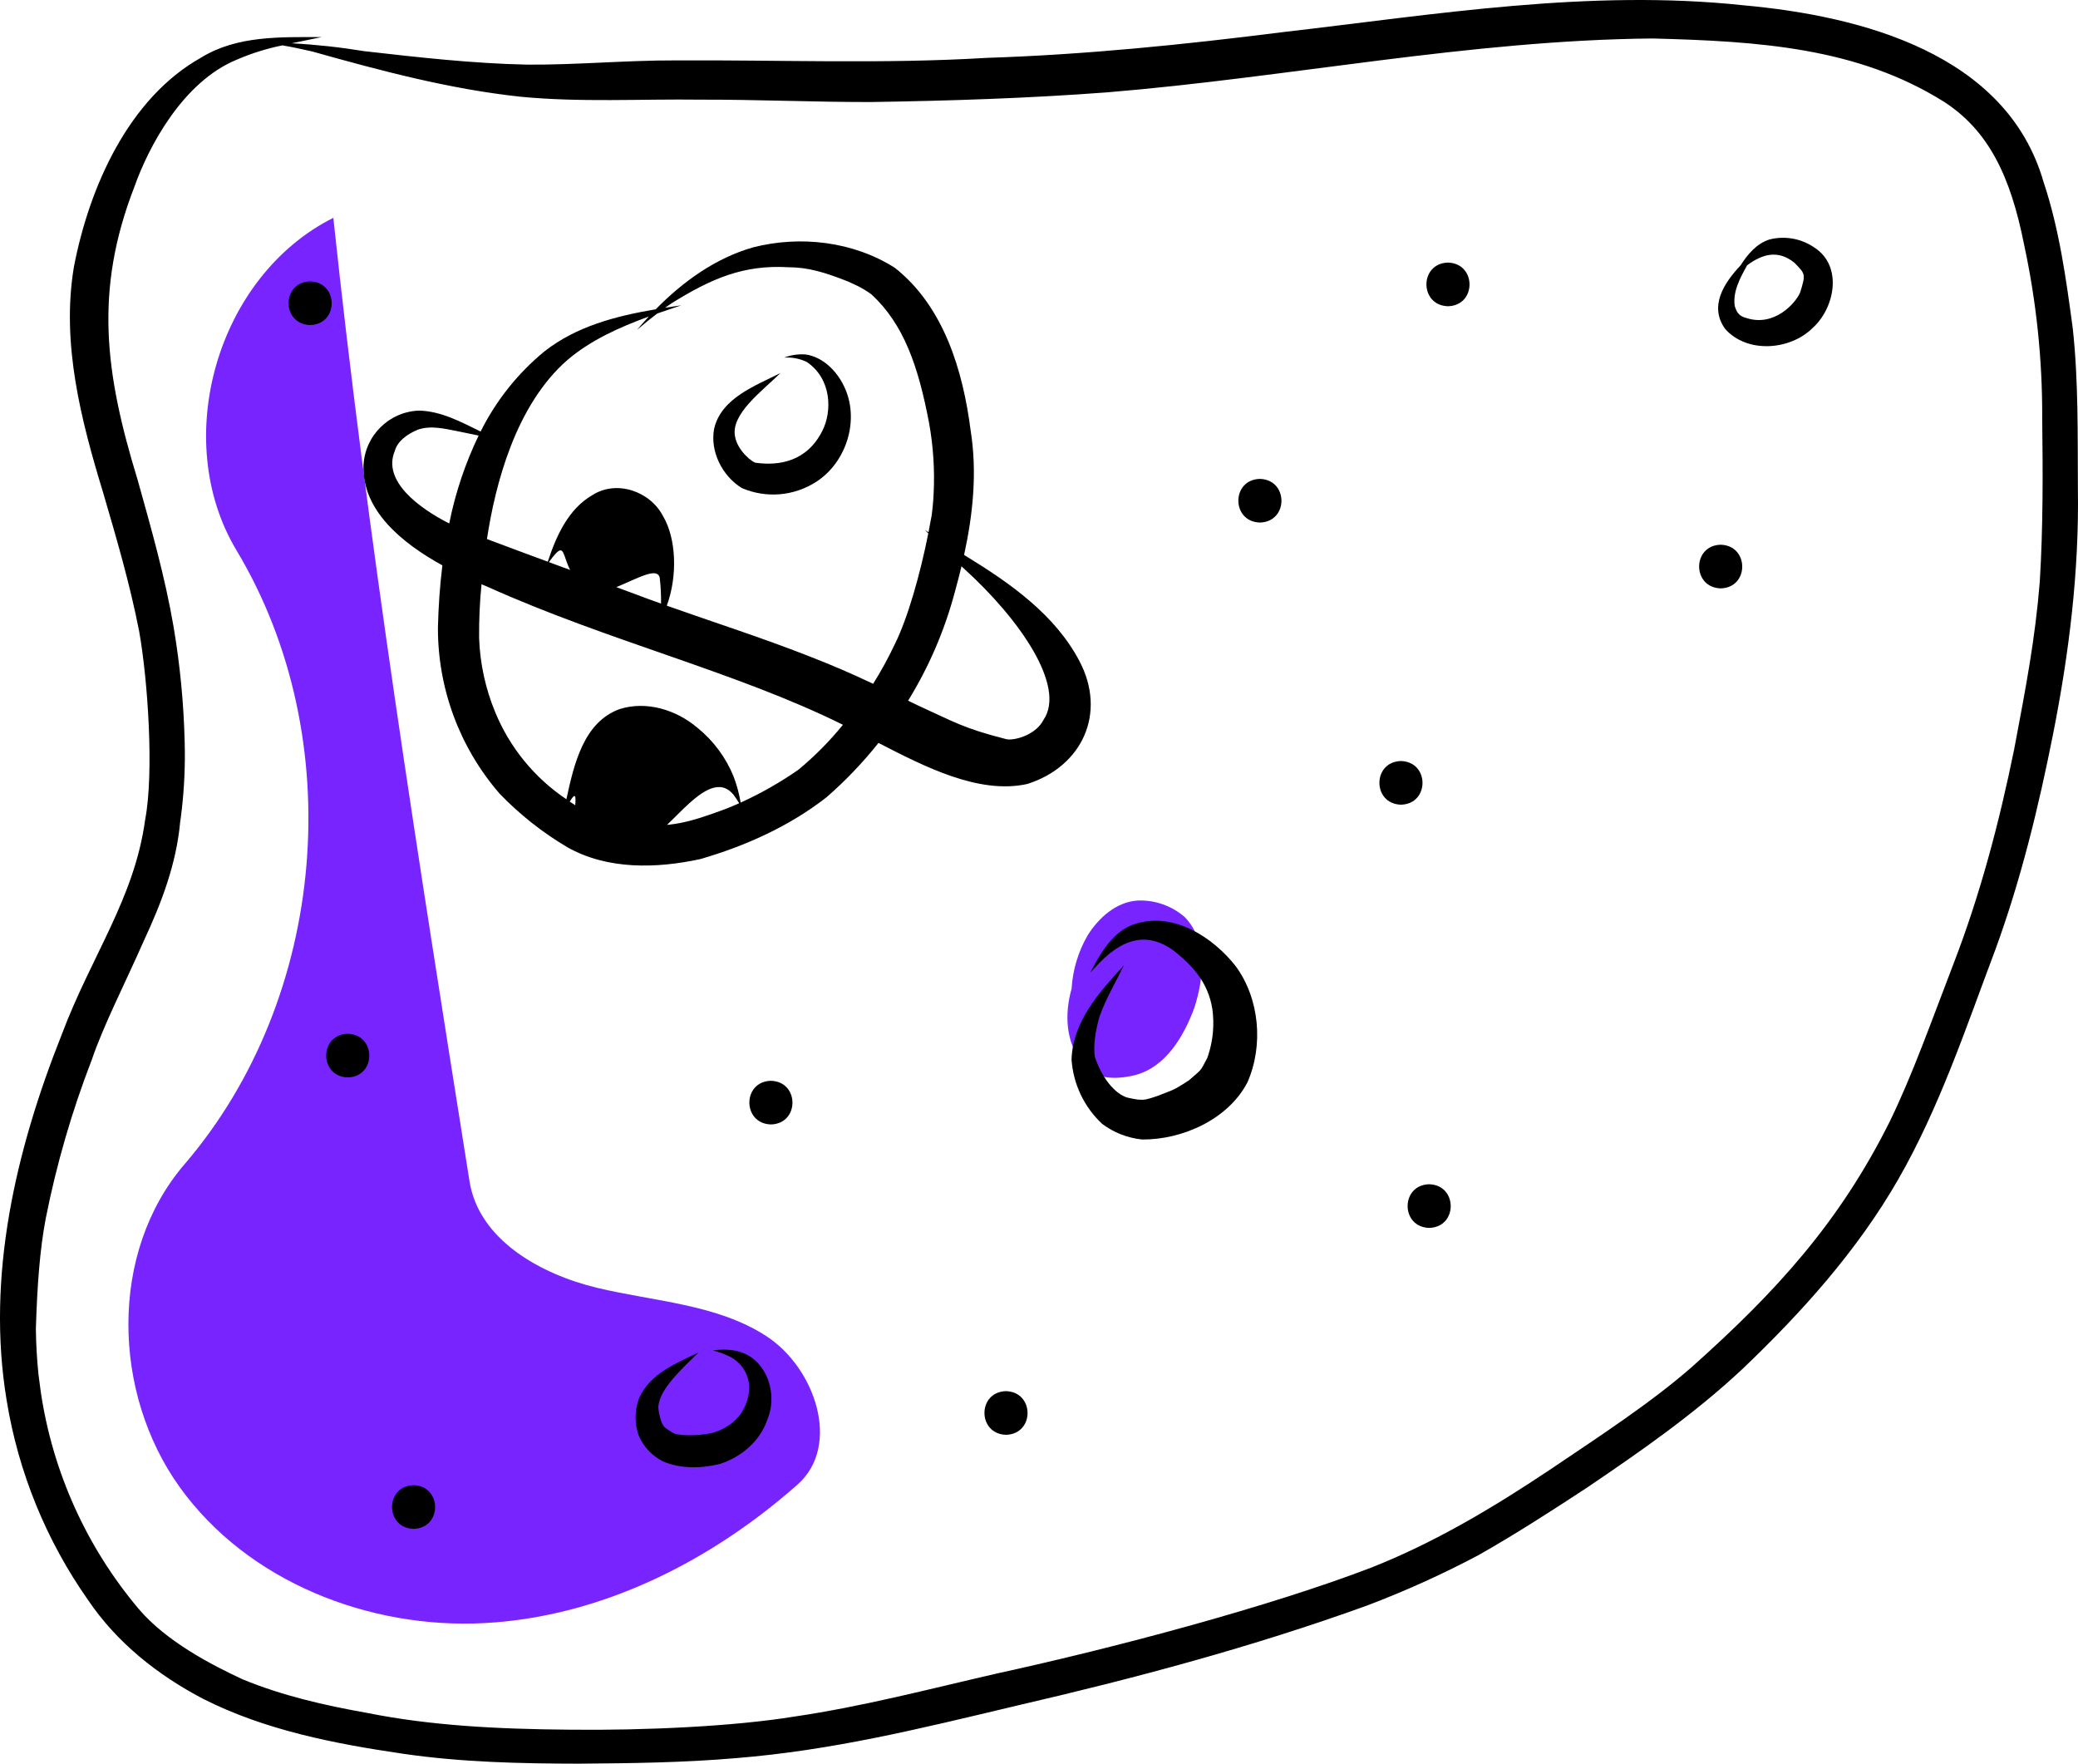
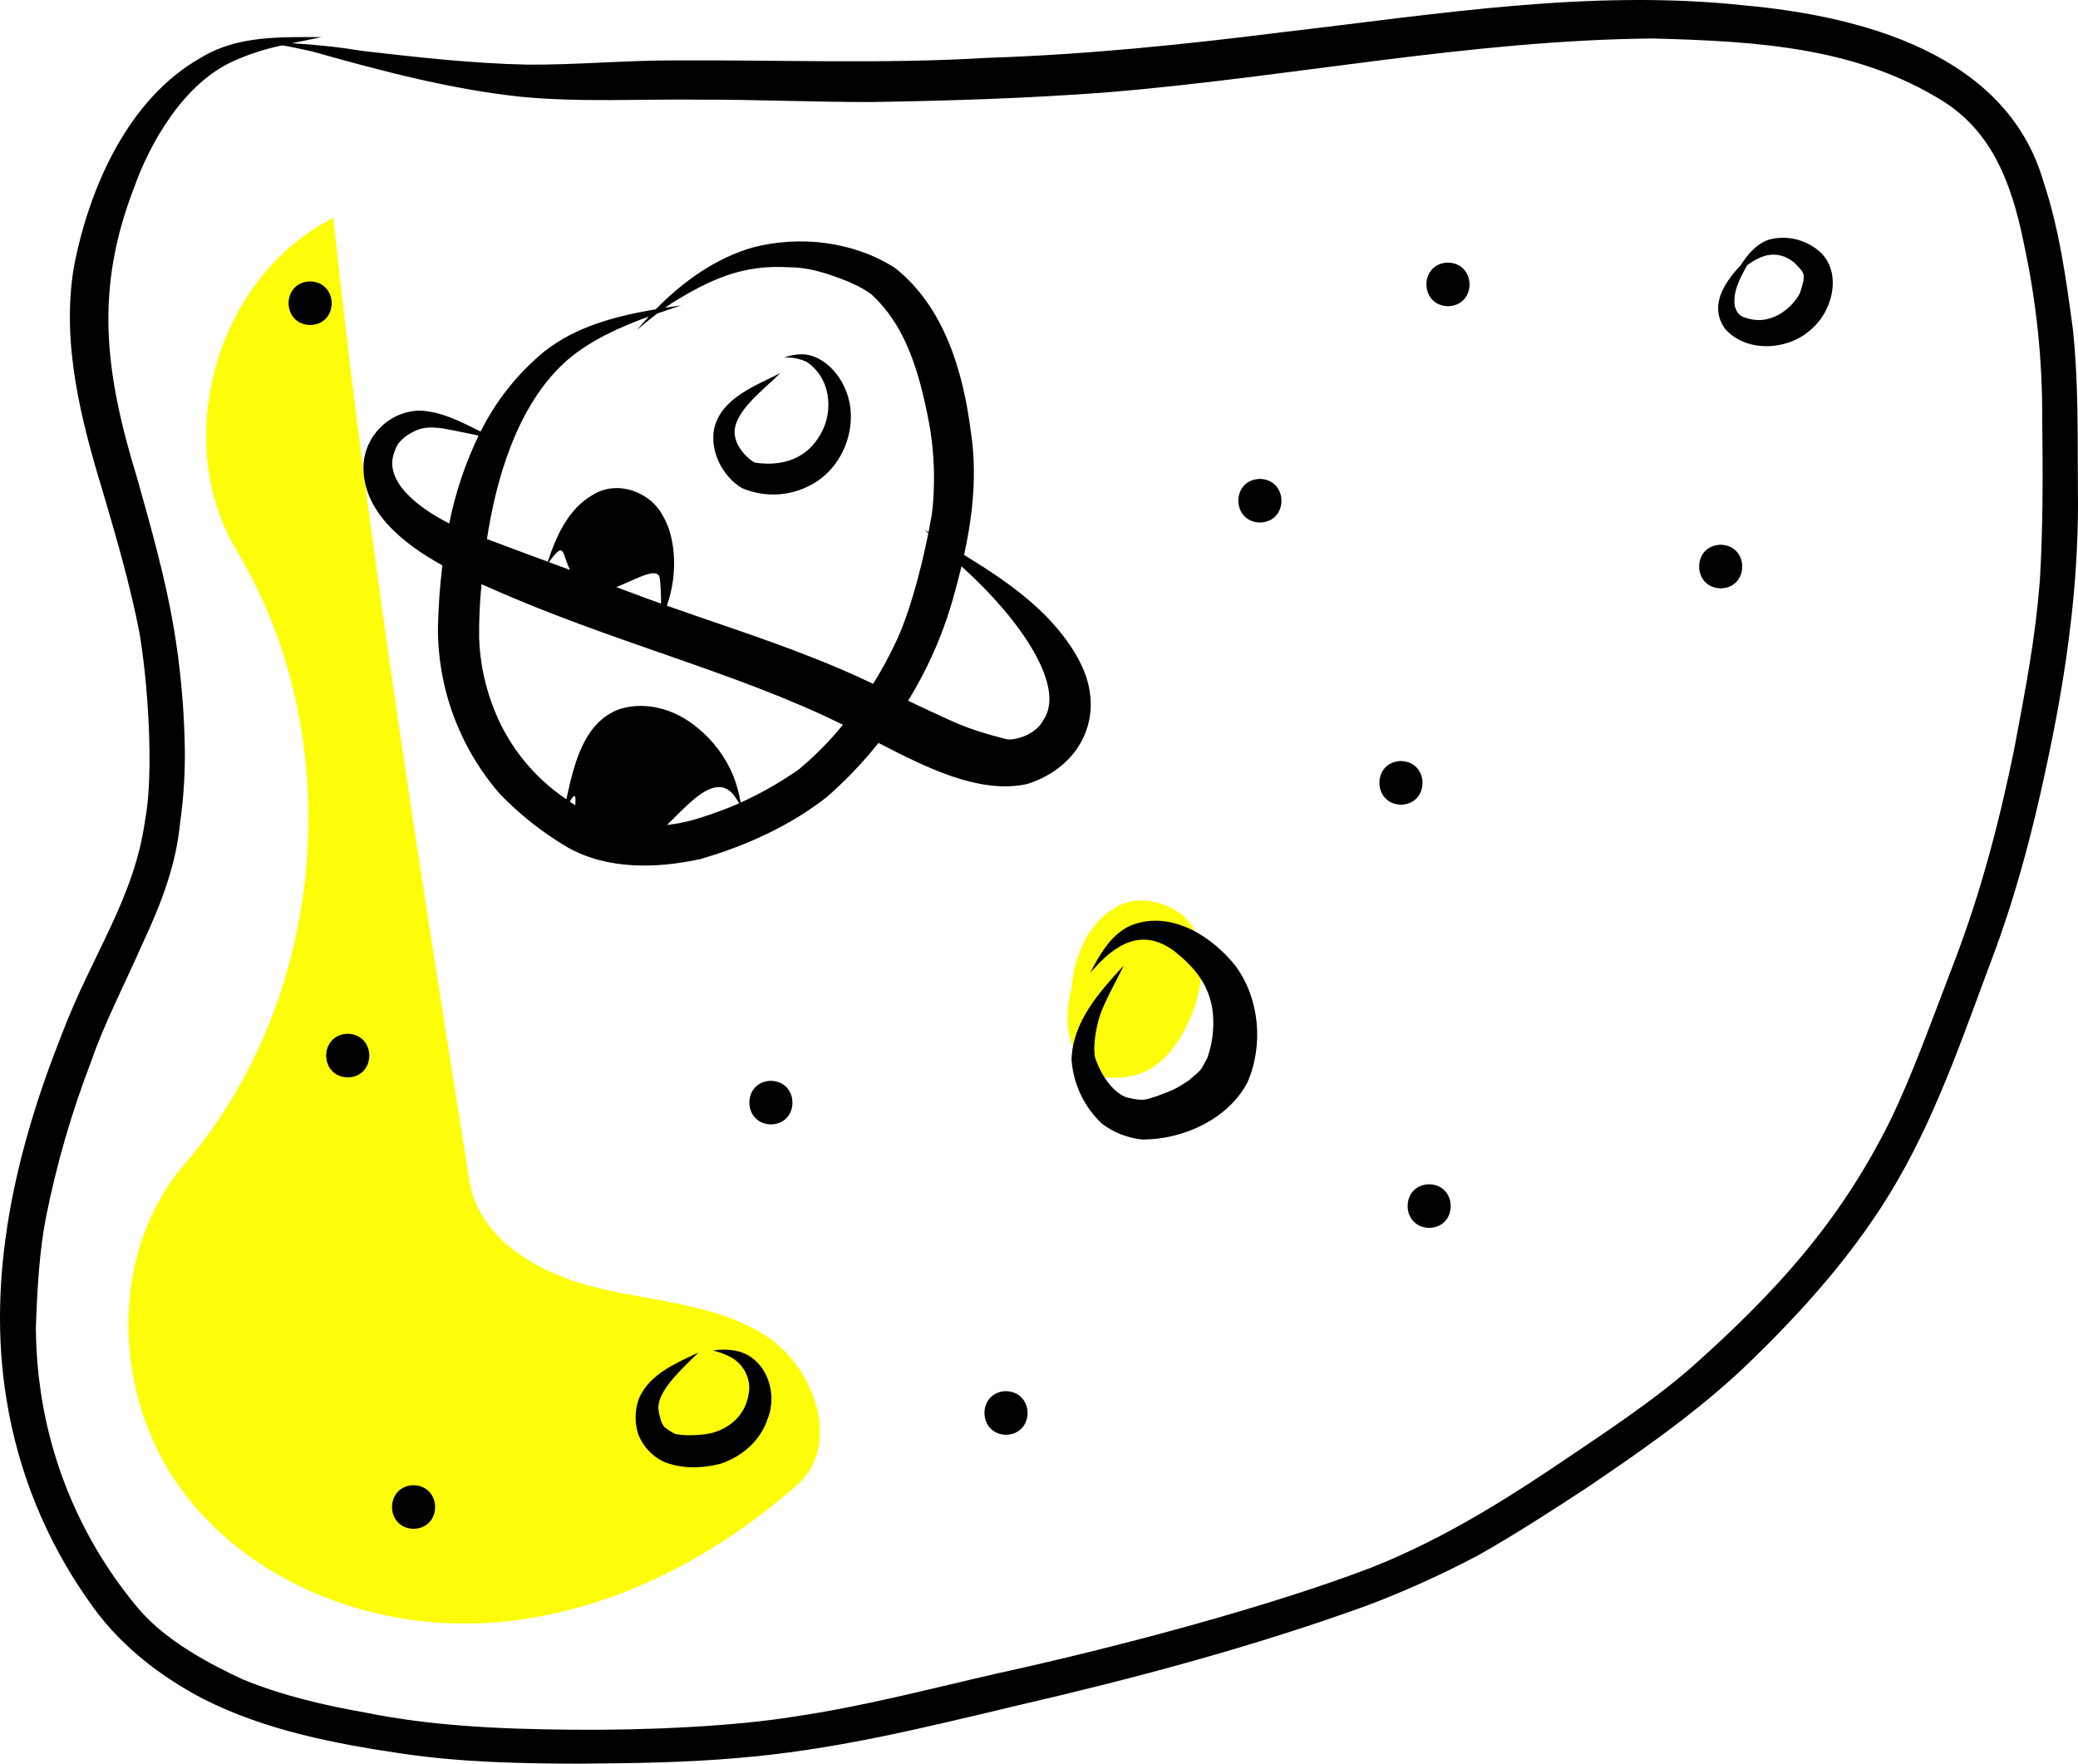
<svg xmlns="http://www.w3.org/2000/svg" data-name="Layer 1" width="570.59" height="484.225" viewBox="0 0 570.59 484.225">
-   <path d="M406.233,267.699c-31.828,15.917-44.891,60.782-26.582,91.297,30.986,51.642,24.955,122.843-14.275,168.537-20.77,24.193-19.902,62.831-1.283,88.716s51.954,38.988,83.793,37.258,61.941-16.904,85.821-38.034c12.092-10.699,4.846-32.139-8.745-40.856s-30.604-9.382-46.304-13.151-32.491-13.279-35.026-29.225C429.588,443.898,415.542,355.555,406.233,267.699Z" transform="translate(-314.705 -207.8875)" fill="#7824ff" />
-   <path d="M640.014,459.666a18.682,18.682,0,0,0-12.666-4.544c-6.025.279-10.899,4.656-13.98,9.553a33.146,33.146,0,0,0-4.416,14.664c-1.969,6.928-1.649,14.622,2.912,20.431,3.224,4.739,9.57,4.521,14.556,3.288,8.473-2.249,13.403-10.762,16.237-18.488C645.259,476.574,646.345,466.204,640.014,459.666Z" transform="translate(-314.705 -207.8875)" fill="#7824ff" />
+   <path d="M406.233,267.699c-31.828,15.917-44.891,60.782-26.582,91.297,30.986,51.642,24.955,122.843-14.275,168.537-20.77,24.193-19.902,62.831-1.283,88.716s51.954,38.988,83.793,37.258,61.941-16.904,85.821-38.034c12.092-10.699,4.846-32.139-8.745-40.856s-30.604-9.382-46.304-13.151-32.491-13.279-35.026-29.225C429.588,443.898,415.542,355.555,406.233,267.699Z" transform="translate(-314.705 -207.8875)" fill="#fdfd09" />
+   <path d="M640.014,459.666a18.682,18.682,0,0,0-12.666-4.544c-6.025.279-10.899,4.656-13.98,9.553a33.146,33.146,0,0,0-4.416,14.664c-1.969,6.928-1.649,14.622,2.912,20.431,3.224,4.739,9.57,4.521,14.556,3.288,8.473-2.249,13.403-10.762,16.237-18.488C645.259,476.574,646.345,466.204,640.014,459.666Z" transform="translate(-314.705 -207.8875)" fill="#fdfd09" />
  <path d="M329.444,278.272Z" transform="translate(-314.705 -207.8875)" />
  <path d="M610.764,227.559Z" transform="translate(-314.705 -207.8875)" />
  <path d="M883.845,297.943c-1.824-13.516-3.687-27.163-8.024-40.141-10.139-35.168-49.979-45.528-82.353-48.458-42.353-4.536-84.695,2.537-126.702,7.388-26.953,3.404-53.987,6.165-81.154,7.045-28.465,1.719-56.948.534-85.435.695-13.542-.042-27.055,1.252-40.592,1.16-14.935-.291-30.482-2.051-44.962-3.709a182.787,182.787,0,0,0-19.822-2.15c2.808-.603,5.612-1.158,8.21-1.703-11.201.012-23.106-.476-33.02,5.596-20.073,11.215-30.814,35.766-34.99,57.484-3.515,20.996,1.943,42.058,8.041,62.056,3.679,12.555,7.364,25.139,9.87,37.99,2.397,13.414,4.117,38.928,1.644,51.777-2.948,21.633-14.716,37.175-22.954,59.095-12.557,31.602-20.711,66.184-15.085,100.207a132.119,132.119,0,0,0,22.369,54.91c7.908,11.718,19.091,20.568,31.53,27.1,17.136,8.68,36.196,12.356,55.057,15.12,15.952,2.322,32.1,2.685,48.197,2.708,14.414-.107,28.854-.285,43.222-1.525,26.175-2.135,49.486-7.842,77.018-14.411,32.464-7.512,64.701-16.107,96.06-27.44a267.078,267.078,0,0,0,30.706-13.874c10.193-5.778,20.053-12.138,29.844-18.569,14.761-9.985,29.451-20.22,42.5-32.41,16.347-15.585,31.63-32.543,42.924-52.208,11.392-19.853,18.625-41.745,26.672-63.088,7.032-19.234,11.871-39.177,15.852-59.242,4.393-22.194,7.164-44.691,6.796-67.346C885.171,327.316,885.449,312.558,883.845,297.943Zm-9.04,69.618c-1.298,15.914-3.728,28.502-7.032,46.022-4.075,19.99-9.275,39.763-16.622,58.815-6.149,15.982-11.312,30.628-17.561,43.44-13.785,27.613-31.053,46.602-54.329,67.365-11.01,9.633-24.568,18.504-39.09,28.283-15.526,10.364-31.586,19.951-48.997,26.822-27.601,10.57-69.513,21.805-102.886,29.083-18.416,4.228-36.726,9.046-55.444,11.79-16.505,2.689-40.992,3.846-61.736,3.603-20.255-.165-38.454-1.163-55.6-4.606-11.639-2.06-23.243-4.711-34.198-9.226-8.429-3.91-20.967-10.403-28.515-19.32a119.582,119.582,0,0,1-26.878-59.485q-.318-2.4-.635-4.799c-.43-4.207-.683-8.427-.727-12.656.372-11.857,1.075-21.649,2.696-30.196a261.482,261.482,0,0,1,12.63-43.562c3.247-9.564,9.03-20.757,14.415-32.958,4.775-10.244,8.814-20.912,9.867-32.247q-.086.645-.173,1.29c.498-3.968.232-1.255.641-4.972a130.862,130.862,0,0,0,.784-18.369,221.163,221.163,0,0,0-3.044-31.682c-2.343-13.703-6.166-27.102-9.908-40.476-8.93-29.153-11.93-51.835-.856-80.342,3.85-10.874,13.222-28.807,28.141-34.918a63.128,63.128,0,0,1,12.49-3.914c2.758.452,5.492,1.064,8.215,1.68,18.757,5.271,37.705,10.326,57.126,12.412,16.467,1.605,33.059.592,49.578.811,15.508-.042,31.007.67,46.514.654,21.693-.332,43.399-1.025,65.037-2.66,49.991-4.113,99.491-14.33,149.757-14.789,29.315.755,56.24,2.5,79.96,17.329,12.256,7.9,18.323,20.36,22.055,39.208A221.265,221.265,0,0,1,875.465,322.693C875.659,337.648,875.713,352.628,874.804,367.561Z" transform="translate(-314.705 -207.8875)" />
  <path d="M611.103,389.387c-6.714-12.761-19.015-21.381-31.037-28.744-.214-.128-.422-.266-.635-.395,2.454-11.241,3.625-22.751,1.792-34.203-2.091-16.366-7.352-34-20.779-44.608-11.402-7.257-25.97-8.973-38.973-5.628-10.288,2.934-19.237,9.391-26.714,16.996-10.88,1.84-21.788,4.656-30.564,11.564a67.325,67.325,0,0,0-17.515,22.001c-5.406-2.655-10.811-5.584-16.862-5.752a15.842,15.842,0,0,0-15.305,15.153c-.321,12.264,10.508,21.197,21.663,27.342-.705,5.746-1.086,11.489-1.219,17.091a69.234,69.234,0,0,0,16.989,45.645,88.131,88.131,0,0,0,18.563,14.661c11.017,6.214,24.486,5.853,36.522,3.238,12.379-3.596,24.453-9.009,34.648-16.981a114.116,114.116,0,0,0,14.252-14.906c12.433,6.394,27.524,14.236,40.864,11.272C611.915,418.323,618.637,403.683,611.103,389.387ZM438.055,351.614c-8.418-4.284-18.396-11.721-14.941-19.909.697-2.564,3.169-4.556,6.366-5.861,3.553-1.22,7.341-.242,10.903.443q2.873.593,5.746,1.186A101.43,101.43,0,0,0,438.055,351.614Zm50.457,82.898c-6.626-.414-9.758-1.261-17.364-6.544,4.054-6.717-1.537,11.197,3.388,7.744-.232.607,8.737,3.125,9,3,3.443-1.062,4.442-1.299,9-1,5.209.39,17.324-21.712,24.295-10.617.292.436.567.884.847,1.328-1.287.573-2.535,1.099-3.717,1.56C503.269,433.962,499.089,434.934,488.512,434.512Zm45.479-15.332-.019.015a101.205,101.205,0,0,1-15.893,9.052,38.327,38.327,0,0,0-1.931-7.144,33.322,33.322,0,0,0-9.947-13.41c-5.802-4.911-13.933-7.456-21.353-5.122-9.895,3.574-12.537,15.134-14.622,24.755a53.102,53.102,0,0,1-19.579-23.994,58.501,58.501,0,0,1-4.385-20.267,137.661,137.661,0,0,1,.66-14.768c.631.27,1.253.534,1.857.784,33.17,14.914,68.189,23.322,97.383,37.799A88.516,88.516,0,0,1,533.992,419.18Zm-68.566-56.96c6.021-8.245,2.092,1.208,10.11,7.492,4.754,4.087,19.488-8.427,20.339-3.088a56.31,56.31,0,0,1,.346,6.985c-1.216-.436-2.432-.868-3.644-1.313C483.539,368.906,474.48,365.568,465.426,362.22Zm89.028,33.413c-5.816-2.752-10.736-4.917-17.886-7.691-12.771-5.006-25.845-9.176-38.769-13.765,3.055-8.3,2.544-18.577-1.021-24.564-3.517-6.822-12.719-10.055-19.382-5.811-6.66,3.838-9.958,11.256-12.275,18.303-5.573-2.061-11.148-4.117-16.706-6.216,2.296-15.082,7.885-36.803,22.136-49.198,6.35-5.409,14.247-8.955,22.305-11.898-.61.658-1.213,1.321-1.802,1.991-.478.549-.941,1.111-1.416,1.662,1.887-1.626,3.675-3.079,5.531-4.48,2.202-.774,4.406-1.521,6.585-2.247q-2.197.319-4.417.665c.585-.412,1.165-.824,1.782-1.235,10.896-6.782,19.765-10.618,32.097-9.89,5.247.019,9.75,1.301,16.353,3.92.794.358,2.162.977,2.649,1.228a26.6,26.6,0,0,1,3.843,2.359c8.826,8.222,12.786,19.598,15.767,35.309a85.363,85.363,0,0,1,1.238,19.403,68.796,68.796,0,0,1-.774,7.538q.097-.721.194-1.443c-.252,1.466-.53,2.956-.825,4.456-.336-.221-.676-.438-1.012-.659.313.328.637.645.952.971-2.279,11.475-5.728,23.52-9.263,30.556A102.913,102.913,0,0,1,554.453,395.634Zm46.776,9.904c-2.212,4.374-8.547,5.873-10.415,5.238-11.78-3.008-14.146-4.715-24.075-9.212-.932-.452-1.817-.881-2.68-1.3A111.463,111.463,0,0,0,576.947,370.212q.945-3.404,1.772-6.853c.13.121.254.249.384.37C595.044,378.115,607.44,396.485,601.229,405.538Z" transform="translate(-314.705 -207.8875)" />
  <path d="M546.451,313.908c-1.984-4.163-5.818-8.035-10.536-8.7a13.58,13.58,0,0,0-5.895.859,12.62,12.62,0,0,1,6.206,1.187c6.974,4.743,6.927,13.7,4.322,18.84-4.245,8.565-11.954,9.678-18.075,8.879-1.012.137-5.208-3.323-5.91-7.114-1.377-6.245,7.47-12.626,12.456-17.558-6.92,3.512-16.225,6.859-18.211,15.239-1.215,6.272,2.229,13.068,7.603,16.351a21.748,21.748,0,0,0,20.384-1.699C547.216,334.803,550.871,322.971,546.451,313.908Z" transform="translate(-314.705 -207.8875)" />
  <path d="M712.3,279.982c-7.899.196-7.878,11.768 0,11.985C720.199,291.771,720.178,280.199,712.3,279.982Z" transform="translate(-314.705 -207.8875)" />
  <path d="M660.657,339.371c-7.899.196-7.878,11.768 0,11.985C668.556,351.16,668.536,339.588,660.657,339.371Z" transform="translate(-314.705 -207.8875)" />
  <path d="M787.181,357.446c-7.899.196-7.878,11.768 0,11.985C795.08,369.235,795.06,357.663,787.181,357.446Z" transform="translate(-314.705 -207.8875)" />
  <path d="M428.266,615.658c-7.899.196-7.878,11.768 0,11.985C436.166,627.447,436.145,615.875,428.266,615.658Z" transform="translate(-314.705 -207.8875)" />
  <path d="M526.387,504.626c-7.899.196-7.878,11.768 0,11.985C534.286,516.416,534.266,504.844,526.387,504.626Z" transform="translate(-314.705 -207.8875)" />
  <path d="M707.135,533.03c-7.899.196-7.878,11.768 0,11.985C715.035,544.819,715.014,533.247,707.135,533.03Z" transform="translate(-314.705 -207.8875)" />
  <path d="M410.192,491.716c-7.899.196-7.878,11.768 0,11.985C418.091,503.505,418.07,491.933,410.192,491.716Z" transform="translate(-314.705 -207.8875)" />
  <path d="M699.389,416.834c-7.899.196-7.878,11.768 0,11.985C707.288,428.624,707.268,417.051,699.389,416.834Z" transform="translate(-314.705 -207.8875)" />
  <path d="M590.94,589.836c-7.899.196-7.878,11.768 0,11.985C598.839,601.626,598.819,590.054,590.94,589.836Z" transform="translate(-314.705 -207.8875)" />
  <path d="M653.999,473.139c-6.229-7.92-16.879-14.805-27.249-11.697-4.952,1.423-8.248,5.636-10.723,9.921-.688,1.171-1.332,2.368-1.946,3.578.446-.484.896-.964,1.343-1.447,7.29-8.101,14.263-9.972,21.692-4.5,5.013,4.011,9.31,8.569,10.479,15.91a28.211,28.211,0,0,1-1.109,12.631c-.102.315-.203.606-.297.864-2.09,3.92-1.323,2.821-4.973,6.066-4.748,3.111-4.43,2.602-8.827,4.376-3.346,1.144-3.553.963-4.362.988-.316-.003-.631-.024-.945-.054-.429-.067-1.709-.263-2.372-.435-2.958-.539-7.009-4.375-9.32-11.105-.588-2.949.132-7.587,1.292-11.433,1.745-4.825,4.39-9.266,6.628-13.87-6.716,7.31-14.077,15.409-14.371,25.894a26.623,26.623,0,0,0,8.402,17.628,22.038,22.038,0,0,0,10.942,4.289c11.092.11,23.741-5.565,28.974-15.739C661.676,494.885,660.579,482.094,653.999,473.139Z" transform="translate(-314.705 -207.8875)" />
  <path d="M812.953,275.882a15.141,15.141,0,0,0-12.39-2.24c-3.551,1.145-5.963,4.047-7.94,7.127-4.65,4.927-8.664,11.275-4.206,17.437,6.027,6.774,17.767,5.879,23.973-.228C818.547,292.45,820.76,280.962,812.953,275.882Zm-3.948,12.294c-1.313,3.088-7.198,9.493-14.736,7.033-1.828-.495-2.564-1.179-3.228-3.297-.578-3.905,1.425-7.636,3.411-11.202,4.187-3.082,8.442-4.313,12.963-.698C810.399,283.11,810.608,283.015,809.005,288.176Z" transform="translate(-314.705 -207.8875)" />
  <path d="M516.417,578.691a17.74,17.74,0,0,0-5.987-.014,18.901,18.901,0,0,1,3.866,1.317,9.745,9.745,0,0,1,6.154,9.147c-.513,7.334-5.563,10.888-10.214,12.169-2.477.638-7.899.956-10.37.178-.678-.398-2.806-1.603-3.033-2.211.62.871-.34-.5-.482-.881-.202-.612-1.079-3.445-.827-4.718.604-4.79,6.789-10.303,10.953-14.438-6.163,2.947-13.299,5.819-16.264,12.472a15.006,15.006,0,0,0-.192,10.146,14.081,14.081,0,0,0,6.702,7.249c4.865,2.117,10.64,1.981,15.715.696,5.943-1.935,11.073-6.336,13.052-12.366C528.481,590.026,524.842,580.117,516.417,578.691Z" transform="translate(-314.705 -207.8875)" />
  <path d="M399.863,285.146c-7.899.196-7.878,11.768 0,11.985C407.762,296.936,407.742,285.363,399.863,285.146Z" transform="translate(-314.705 -207.8875)" />
</svg>
